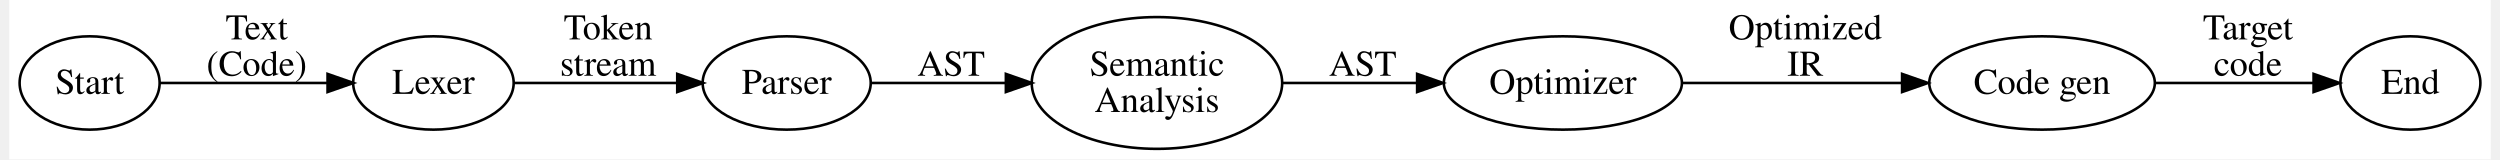
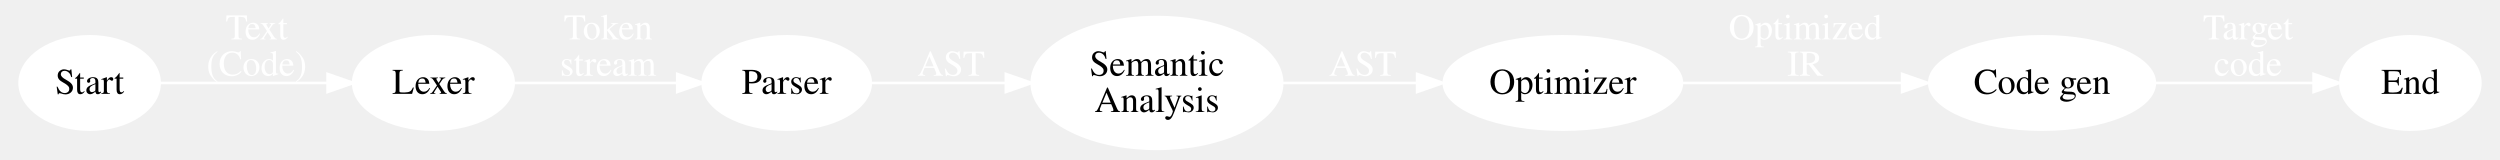
<svg xmlns="http://www.w3.org/2000/svg" width="1276" height="61pt" viewBox="0 0 957.09 61.46">
  <g class="graph" transform="translate(4 57.456)">
-     <path fill="#fff" stroke="transparent" d="M-4 4v-61.456h957.09V4H-4z" />
    <g class="node">
-       <ellipse fill="none" stroke="#000" cx="27" cy="-25.456" rx="27" ry="18" />
+       <ellipse fill="#fff" stroke="#fff" cx="27" cy="-25.456" rx="27" ry="18" />
      <text text-anchor="middle" x="27" y="-21.256" font-family="Times,serif" font-size="14">Start</text>
    </g>
    <g class="node">
-       <ellipse fill="none" stroke="#000" cx="159.602" cy="-25.456" rx="30.953" ry="18" />
+       <ellipse fill="#fff" stroke="#fff" cx="159.602" cy="-25.456" rx="30.953" ry="18" />
      <text text-anchor="middle" x="159.602" y="-21.256" font-family="Times,serif" font-size="14">Lexer</text>
    </g>
    <g class="edge">
-       <path fill="none" stroke="#000" d="M54.154-25.456h64.386" />
-       <path stroke="#000" d="M118.77-28.956l10 3.5-10 3.5v-7z" />
-       <text text-anchor="middle" x="91.438" y="-42.256" font-family="Times,serif" font-size="14">Text</text>
-       <text text-anchor="middle" x="91.438" y="-28.256" font-family="Times,serif" font-size="14">(Code)</text>
+       <path fill="none" stroke="#fff" d="M54.154-25.456h64.386" />
+       <path fill="#fff" stroke="#fff" d="M118.77-28.956l10 3.5-10 3.5v-7z" />
+       <text text-anchor="middle" x="91.438" y="-42.256" font-family="Times,serif" font-size="14" fill="#fff">Text</text>
+       <text text-anchor="middle" x="91.438" y="-28.256" font-family="Times,serif" font-size="14" fill="#fff">(Code)</text>
    </g>
    <g class="node">
-       <ellipse fill="none" stroke="#000" cx="295.852" cy="-25.456" rx="32.415" ry="18" />
+       <ellipse fill="#fff" stroke="#fff" cx="295.852" cy="-25.456" rx="32.415" ry="18" />
      <text text-anchor="middle" x="295.852" y="-21.256" font-family="Times,serif" font-size="14">Parser</text>
    </g>
    <g class="edge">
-       <path fill="none" stroke="#000" d="M190.519-25.456h62.85" />
-       <path stroke="#000" d="M253.635-28.956l10 3.5-10 3.5v-7z" />
-       <text text-anchor="middle" x="226.986" y="-42.256" font-family="Times,serif" font-size="14">Token</text>
-       <text text-anchor="middle" x="226.986" y="-28.256" font-family="Times,serif" font-size="14">stream</text>
+       <path fill="none" stroke="#fff" d="M190.519-25.456h62.85" />
+       <path fill="#fff" stroke="#fff" d="M253.635-28.956l10 3.5-10 3.5v-7z" />
+       <text text-anchor="middle" x="226.986" y="-42.256" font-family="Times,serif" font-size="14" fill="#fff">Token</text>
+       <text text-anchor="middle" x="226.986" y="-28.256" font-family="Times,serif" font-size="14" fill="#fff">stream</text>
    </g>
    <g class="node">
-       <ellipse fill="none" stroke="#000" cx="438.658" cy="-25.456" rx="48.304" ry="25.412" />
+       <ellipse fill="#fff" stroke="#fff" cx="438.658" cy="-25.456" rx="48.304" ry="25.412" />
      <text text-anchor="middle" x="438.658" y="-28.256" font-family="Times,serif" font-size="14">Semantic</text>
      <text text-anchor="middle" x="438.658" y="-14.256" font-family="Times,serif" font-size="14">Analysis</text>
    </g>
    <g class="edge">
-       <path fill="none" stroke="#000" d="M328.257-25.456h51.858" />
-       <path stroke="#000" d="M380.384-28.956l10 3.5-10 3.5v-7z" />
-       <text text-anchor="middle" x="359.283" y="-28.256" font-family="Times,serif" font-size="14">AST</text>
+       <path fill="none" stroke="#fff" d="M328.257-25.456h51.858" />
+       <path fill="#fff" stroke="#fff" d="M380.384-28.956l10 3.5-10 3.5v-7z" />
+       <text text-anchor="middle" x="359.283" y="-28.256" font-family="Times,serif" font-size="14" fill="#fff">AST</text>
    </g>
    <g class="node">
-       <ellipse fill="none" stroke="#000" cx="595.218" cy="-25.456" rx="45.92" ry="18" />
+       <ellipse fill="#fff" stroke="#fff" cx="595.218" cy="-25.456" rx="45.92" ry="18" />
      <text text-anchor="middle" x="595.218" y="-21.256" font-family="Times,serif" font-size="14">Optimizer</text>
    </g>
    <g class="edge">
-       <path fill="none" stroke="#000" d="M486.909-25.456h51.759" />
-       <path stroke="#000" d="M539.003-28.956l10 3.5-10 3.5v-7z" />
-       <text text-anchor="middle" x="518.034" y="-28.256" font-family="Times,serif" font-size="14">AST</text>
+       <path fill="none" stroke="#fff" d="M486.909-25.456h51.759" />
+       <path fill="#fff" stroke="#fff" d="M539.003-28.956l10 3.5-10 3.5v-7z" />
+       <text text-anchor="middle" x="518.034" y="-28.256" font-family="Times,serif" font-size="14" fill="#fff">AST</text>
    </g>
    <g class="node">
-       <ellipse fill="none" stroke="#000" cx="780.028" cy="-25.456" rx="43.508" ry="18" />
+       <ellipse fill="#fff" stroke="#fff" cx="780.028" cy="-25.456" rx="43.508" ry="18" />
      <text text-anchor="middle" x="780.028" y="-21.256" font-family="Times,serif" font-size="14">Code gen</text>
    </g>
    <g class="edge">
-       <path fill="none" stroke="#000" d="M641.377-25.456h84.66" />
-       <path stroke="#000" d="M726.047-28.956l10 3.5-10 3.5v-7z" />
-       <text text-anchor="middle" x="688.727" y="-42.256" font-family="Times,serif" font-size="14">Optimized</text>
-       <text text-anchor="middle" x="688.727" y="-28.256" font-family="Times,serif" font-size="14">IR</text>
+       <path fill="none" stroke="#fff" d="M641.377-25.456h84.66" />
+       <path fill="#fff" stroke="#fff" d="M726.047-28.956l10 3.5-10 3.5v-7z" />
+       <text text-anchor="middle" x="688.727" y="-42.256" font-family="Times,serif" font-size="14" fill="#fff">Optimized</text>
+       <text text-anchor="middle" x="688.727" y="-28.256" font-family="Times,serif" font-size="14" fill="#fff">IR</text>
    </g>
    <g class="node">
-       <ellipse fill="none" stroke="#000" cx="922.089" cy="-25.456" rx="27" ry="18" />
+       <ellipse fill="#fff" stroke="#fff" cx="922.089" cy="-25.456" rx="27" ry="18" />
      <text text-anchor="middle" x="922.089" y="-21.256" font-family="Times,serif" font-size="14">End</text>
    </g>
    <g class="edge">
-       <path fill="none" stroke="#000" d="M823.81-25.456h60.758" />
-       <path stroke="#000" d="M884.754-28.956l10 3.5-10 3.5v-7z" />
-       <text text-anchor="middle" x="859.436" y="-42.256" font-family="Times,serif" font-size="14">Target</text>
-       <text text-anchor="middle" x="859.436" y="-28.256" font-family="Times,serif" font-size="14">code</text>
+       <path fill="none" stroke="#fff" d="M823.81-25.456h60.758" />
+       <path fill="#fff" stroke="#fff" d="M884.754-28.956l10 3.5-10 3.5v-7z" />
+       <text text-anchor="middle" x="859.436" y="-42.256" font-family="Times,serif" font-size="14" fill="#fff">Target</text>
+       <text text-anchor="middle" x="859.436" y="-28.256" font-family="Times,serif" font-size="14" fill="#fff">code</text>
    </g>
  </g>
</svg>
